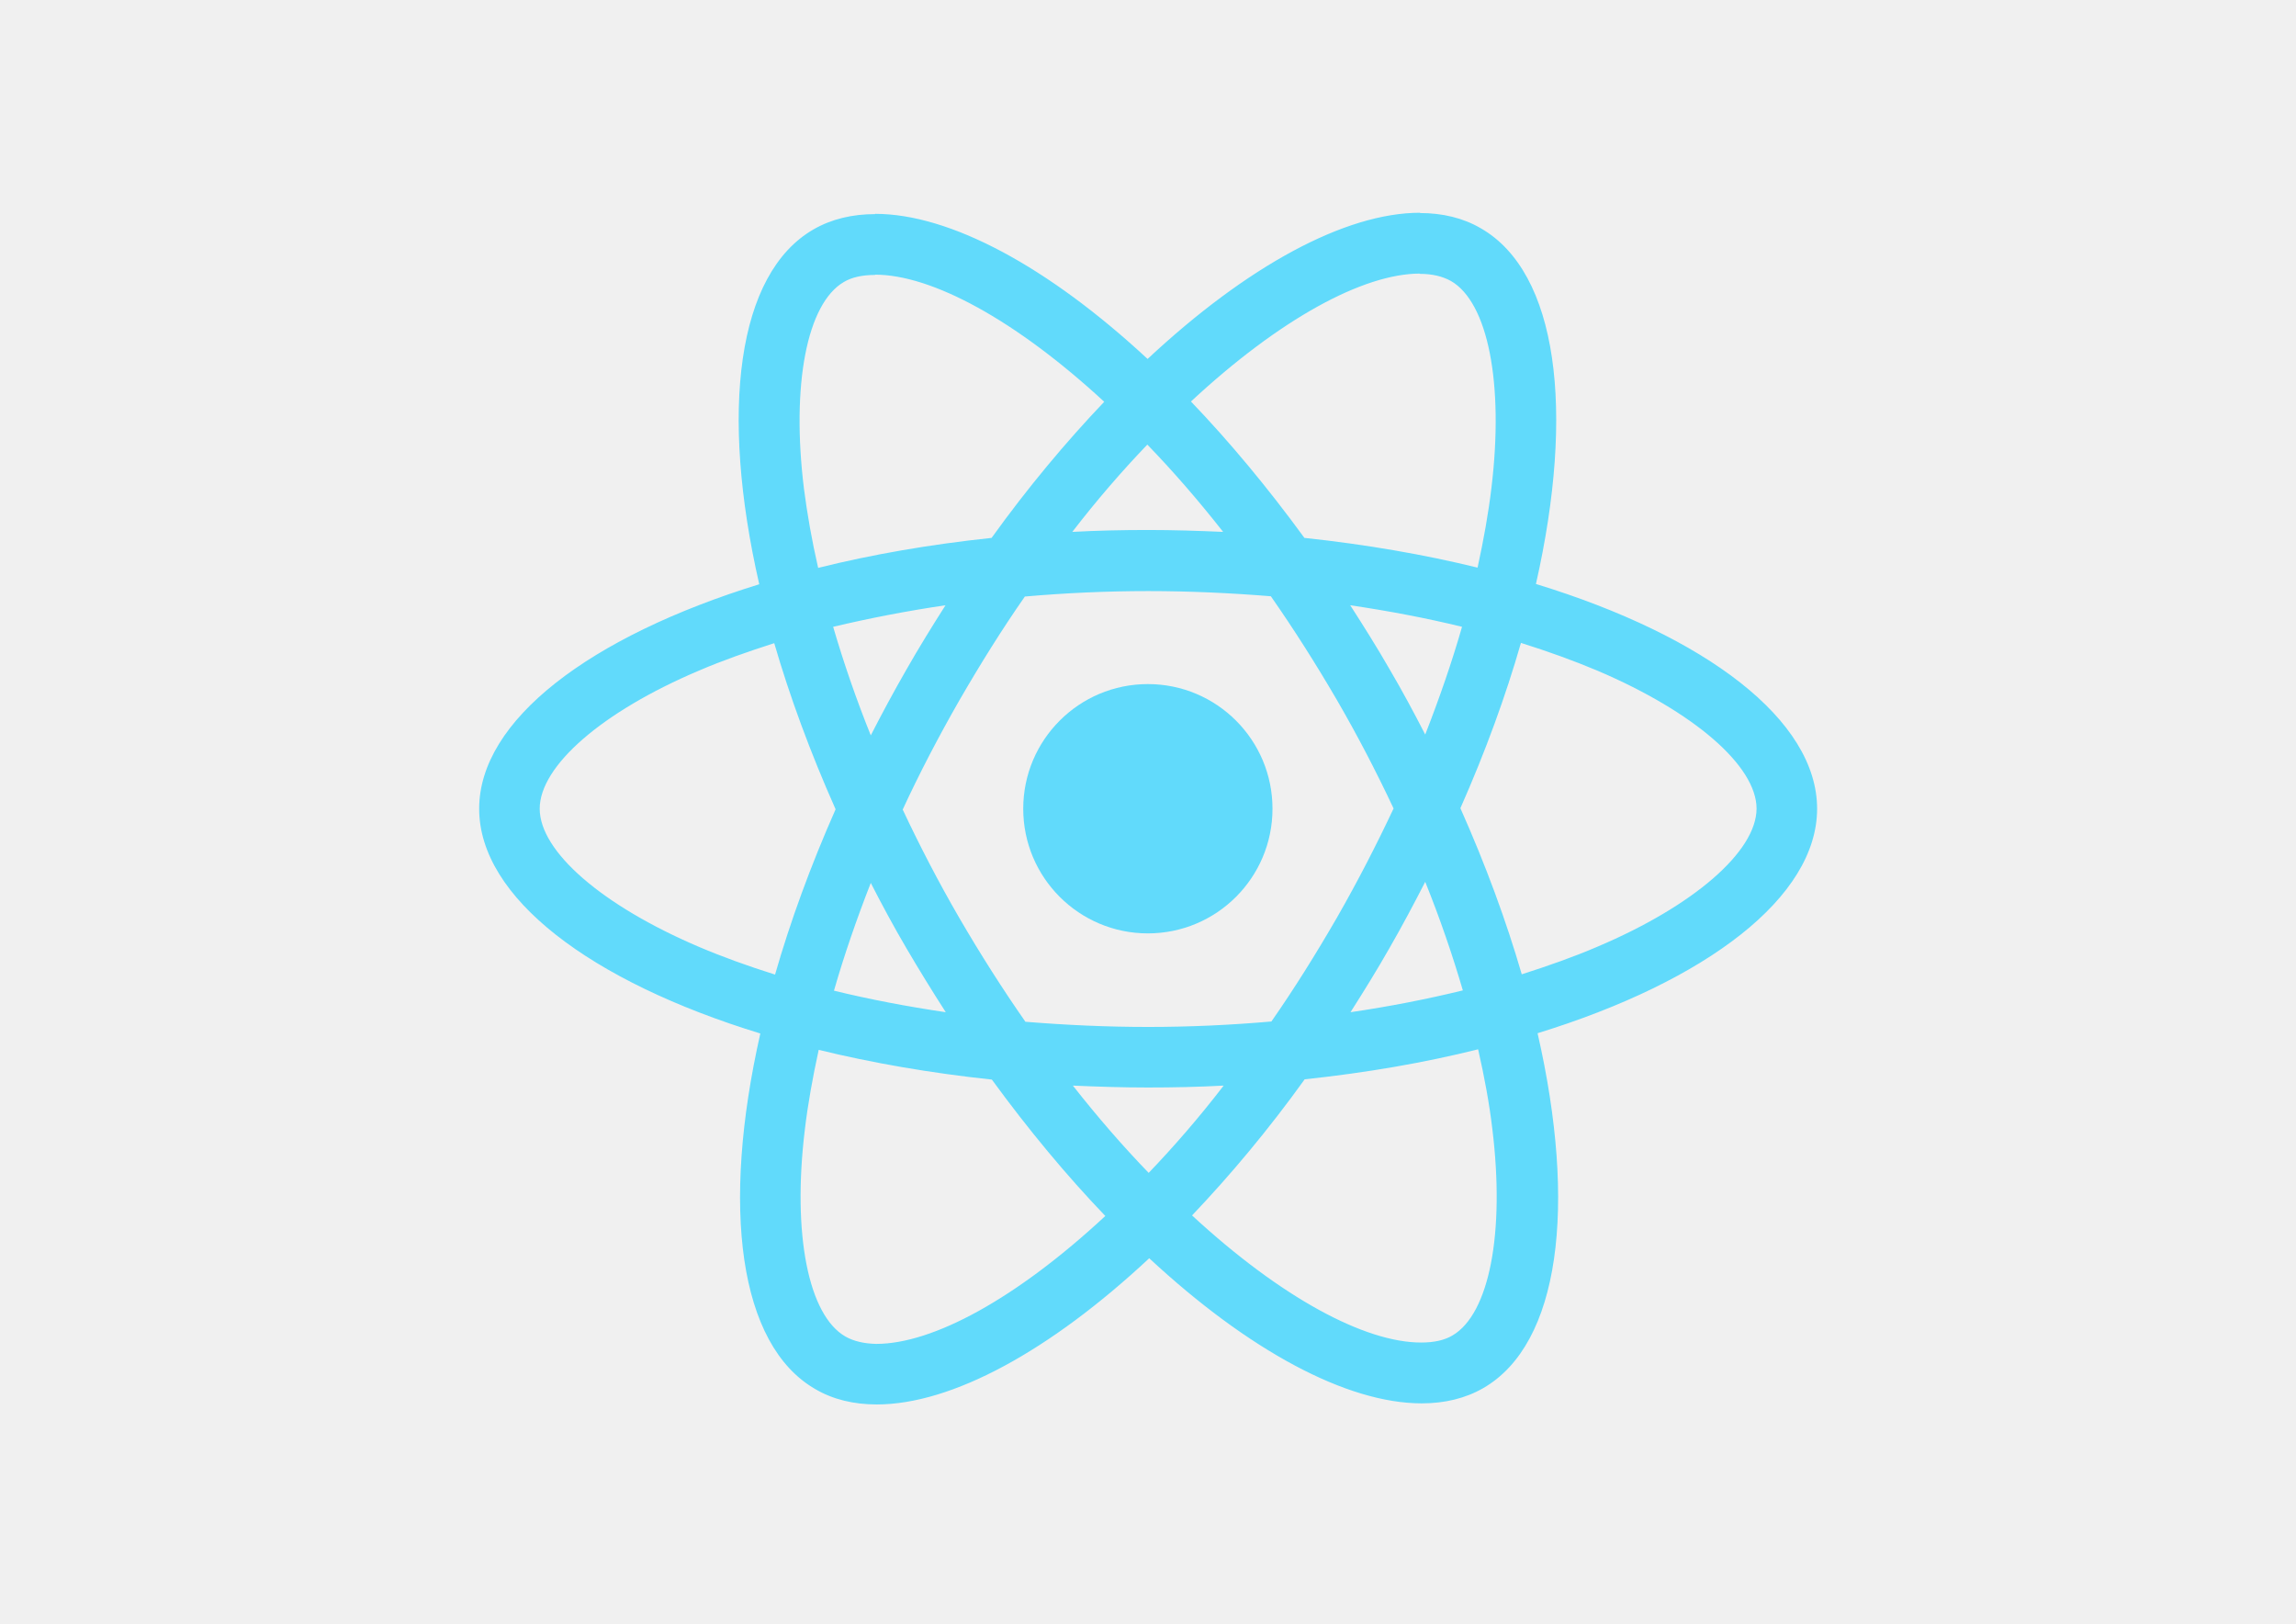
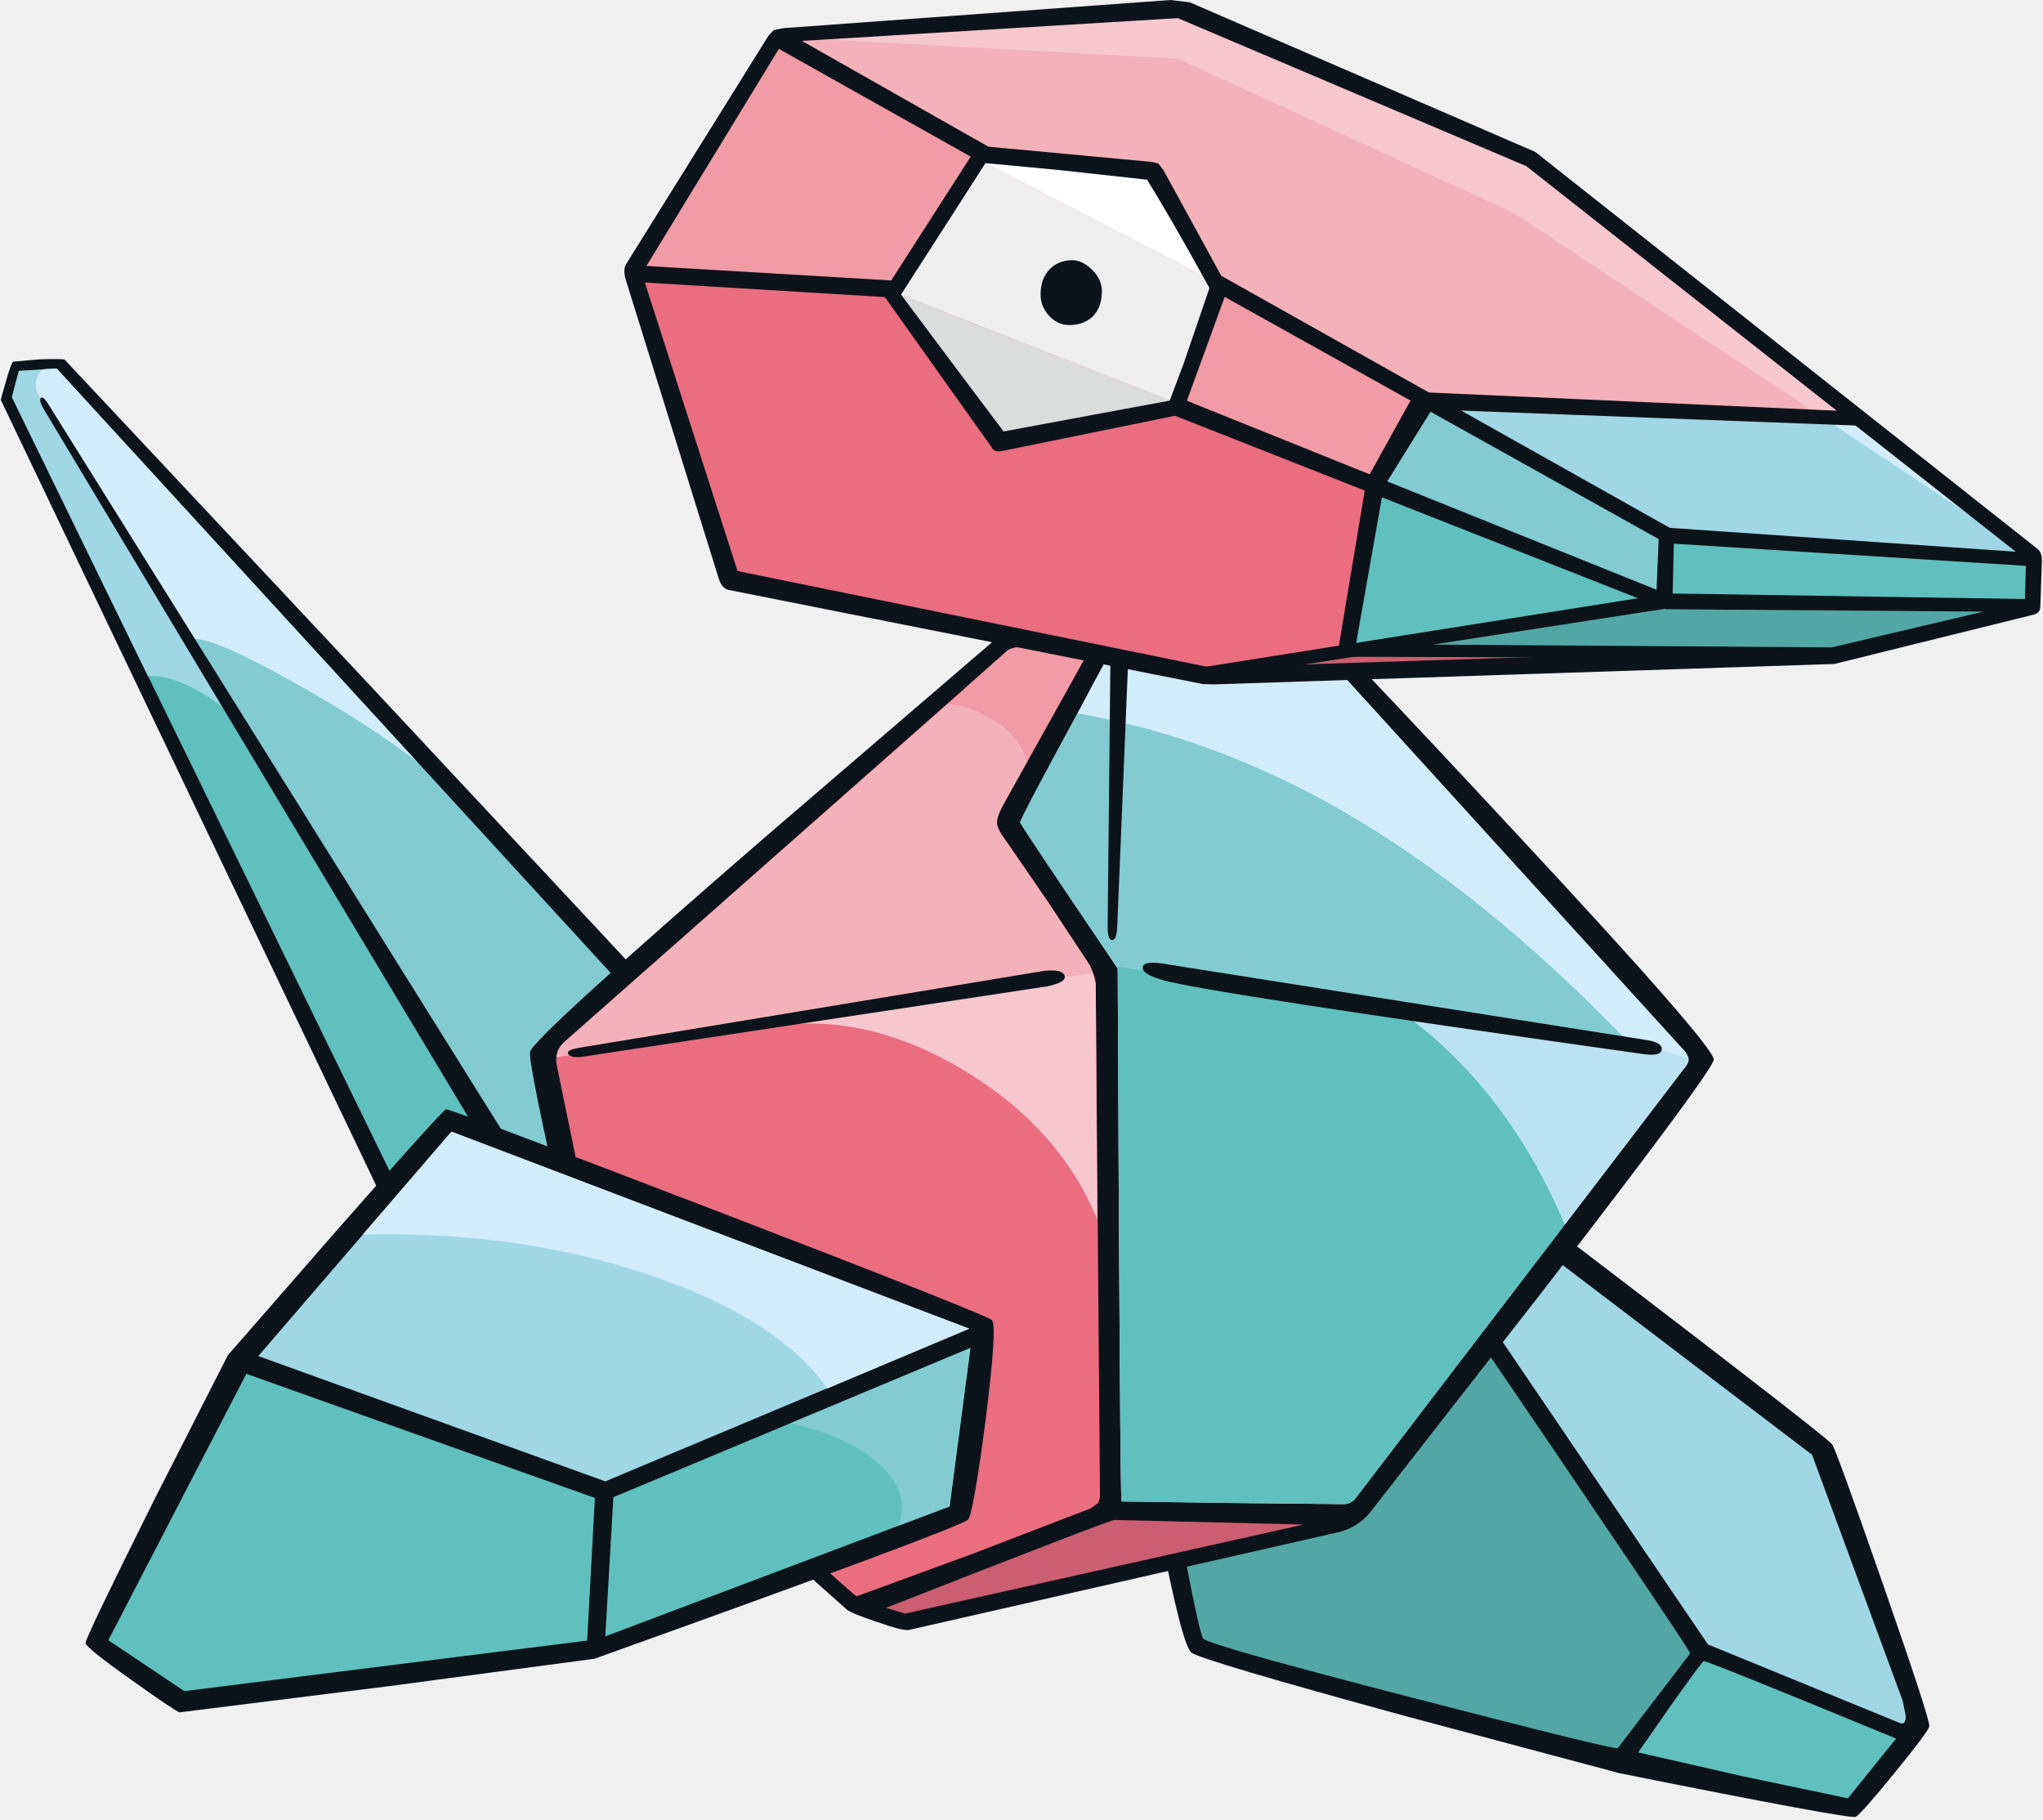
- <svg xmlns="http://www.w3.org/2000/svg" viewBox="0 0 841.9 595.3">
-   <g fill="#61DAFB">
-     <path d="M666.3 296.5c0-32.5-40.7-63.3-103.1-82.4 14.4-63.6 8-114.2-20.2-130.4-6.5-3.8-14.1-5.6-22.4-5.6v22.3c4.6 0 8.3.9 11.4 2.6 13.6 7.8 19.5 37.5 14.9 75.7-1.1 9.4-2.9 19.3-5.1 29.4-19.6-4.8-41-8.5-63.5-10.9-13.5-18.5-27.5-35.3-41.6-50 32.6-30.3 63.2-46.9 84-46.9V78c-27.5 0-63.5 19.6-99.9 53.6-36.4-33.8-72.4-53.2-99.9-53.2v22.3c20.7 0 51.4 16.5 84 46.6-14 14.7-28 31.4-41.3 49.9-22.6 2.4-44 6.1-63.6 11-2.3-10-4-19.7-5.2-29-4.7-38.2 1.1-67.9 14.6-75.8 3-1.8 6.9-2.6 11.5-2.6V78.5c-8.4 0-16 1.8-22.6 5.6-28.1 16.2-34.4 66.7-19.9 130.1-62.2 19.2-102.7 49.9-102.7 82.3 0 32.5 40.7 63.3 103.1 82.4-14.4 63.6-8 114.2 20.2 130.4 6.5 3.8 14.1 5.6 22.5 5.6 27.5 0 63.5-19.6 99.9-53.6 36.4 33.8 72.4 53.2 99.9 53.2 8.4 0 16-1.8 22.6-5.6 28.1-16.2 34.4-66.7 19.9-130.1 62-19.1 102.5-49.9 102.5-82.3zm-130.2-66.7c-3.7 12.9-8.3 26.2-13.5 39.5-4.1-8-8.4-16-13.1-24-4.6-8-9.5-15.8-14.4-23.4 14.2 2.1 27.9 4.7 41 7.9zm-45.8 106.5c-7.8 13.5-15.8 26.3-24.1 38.2-14.9 1.3-30 2-45.2 2-15.1 0-30.2-.7-45-1.9-8.3-11.9-16.4-24.6-24.2-38-7.6-13.1-14.5-26.4-20.8-39.8 6.2-13.4 13.2-26.8 20.7-39.9 7.8-13.5 15.8-26.3 24.1-38.2 14.9-1.3 30-2 45.2-2 15.1 0 30.2.7 45 1.9 8.3 11.9 16.4 24.6 24.2 38 7.6 13.1 14.5 26.4 20.8 39.8-6.3 13.4-13.2 26.8-20.7 39.9zm32.3-13c5.4 13.4 10 26.8 13.8 39.8-13.1 3.2-26.9 5.9-41.2 8 4.9-7.7 9.8-15.6 14.4-23.7 4.6-8 8.9-16.1 13-24.1zM421.2 430c-9.3-9.6-18.6-20.3-27.8-32 9 .4 18.2.7 27.5.7 9.4 0 18.7-.2 27.8-.7-9 11.7-18.3 22.4-27.5 32zm-74.4-58.9c-14.2-2.1-27.9-4.7-41-7.9 3.7-12.9 8.3-26.2 13.5-39.5 4.1 8 8.4 16 13.1 24 4.7 8 9.5 15.8 14.4 23.4zM420.7 163c9.3 9.6 18.6 20.3 27.8 32-9-.4-18.2-.7-27.5-.7-9.4 0-18.7.2-27.8.7 9-11.7 18.3-22.4 27.5-32zm-74 58.9c-4.9 7.7-9.8 15.6-14.4 23.7-4.6 8-8.9 16-13 24-5.4-13.4-10-26.8-13.8-39.8 13.1-3.1 26.9-5.8 41.2-7.9zm-90.5 125.2c-35.4-15.1-58.3-34.9-58.3-50.6 0-15.7 22.9-35.6 58.3-50.6 8.6-3.7 18-7 27.7-10.1 5.7 19.6 13.2 40 22.5 60.9-9.2 20.8-16.6 41.1-22.2 60.6-9.9-3.1-19.3-6.5-28-10.2zM310 490c-13.6-7.8-19.5-37.5-14.9-75.7 1.1-9.4 2.9-19.3 5.1-29.4 19.6 4.8 41 8.5 63.5 10.9 13.5 18.5 27.5 35.3 41.6 50-32.6 30.3-63.2 46.9-84 46.9-4.5-.1-8.3-1-11.3-2.7zm237.2-76.2c4.7 38.2-1.1 67.9-14.6 75.8-3 1.8-6.9 2.6-11.5 2.6-20.7 0-51.4-16.5-84-46.6 14-14.7 28-31.4 41.3-49.9 22.6-2.4 44-6.1 63.6-11 2.3 10.1 4.1 19.8 5.2 29.1zm38.5-66.7c-8.6 3.7-18 7-27.7 10.1-5.7-19.6-13.2-40-22.5-60.9 9.2-20.8 16.6-41.1 22.2-60.6 9.9 3.1 19.3 6.5 28.1 10.2 35.4 15.1 58.3 34.9 58.3 50.6-.1 15.7-23 35.6-58.4 50.6zM320.8 78.4z" />
-     <circle cx="420.9" cy="296.5" r="45.7" />
-     <path d="M520.5 78.1z" />
+ <svg xmlns="http://www.w3.org/2000/svg" version="1.1" width="265px" height="236px" viewBox="0.0 0.05 264.75 235.95">
+   <g>
+     <path fill="#0d131a" d="M1.6 46.95 L5.0 46.65 Q8.05 46.55 8.3 46.7 L47.2 88.2 85.85 129.6 79.95 170.95 54.5 165.95 0.0 51.9 Q1.25 47.25 1.6 46.95" />
+     <path fill="#60c0bd" d="M2.35 48.15 L7.25 47.85 83.6 131.15 76.45 166.8 52.45 156.05 1.45 51.55 2.35 48.15" />
+     <path fill="#a0d7e5" d="M7.25 47.85 L24.05 66.25 30.55 93.65 Q29.15 91.65 25.6 89.65 21.65 87.45 19.1 87.75 L1.45 51.55 2.35 48.15 7.25 47.85" />
+     <path fill="#82cbd1" d="M7.25 47.85 L83.6 131.15 76.45 166.8 73.75 165.6 5.1 51.55 Q4.4 50.7 4.55 49.6 4.65 48.6 5.45 47.95 L7.25 47.85" />
+     <path fill="#d2ecfa" d="M7.25 47.85 L53.95 98.8 Q47.8 94.0 37.4 88.2 26.1 81.95 24.55 83.1 L24.2 83.25 5.1 51.55 Q4.4 50.7 4.55 49.6 4.65 48.6 5.45 47.95 L7.25 47.85" />
+     <path fill="#0d131a" d="M6.25 52.6 L70.9 156.1 Q71.25 156.65 71.1 157.25 70.95 157.85 70.4 158.2 L69.25 158.4 Q68.65 158.25 68.3 157.7 L5.6 53.15 Q4.9 51.95 5.2 51.65 5.5 51.35 6.25 52.6" />
+     <path fill="#0d131a" d="M193.9 153.65 Q236.7 186.25 237.5 187.35 238.0 188.0 244.1 205.5 250.25 223.15 250.1 223.9 250.05 224.5 245.6 229.95 241.2 235.35 240.55 235.65 239.9 236.0 209.95 230.0 L182.4 222.65 Q155.7 215.35 154.4 214.35 153.2 213.35 150.35 198.65 L165.95 162.05 193.9 153.65" />
+     <path fill="#a0d7e5" d="M198.15 160.75 L234.9 188.7 246.65 220.6 247.05 222.6 Q247.05 223.85 246.2 223.45 L221.4 213.3 189.4 166.15 198.15 160.75" />
+     <path fill="#60c0bd" d="M220.85 215.45 Q221.1 215.4 233.5 220.45 L245.8 225.5 239.55 233.25 225.95 230.4 212.35 227.3 216.45 221.4 Q220.6 215.55 220.85 215.45" />
+     <path fill="#52a7a5" d="M155.95 212.55 Q155.45 212.05 153.0 198.9 L187.7 167.9 Q219.15 214.1 219.1 214.45 L209.7 226.75 Q208.9 226.9 183.05 220.2 156.9 213.45 155.95 212.55" />
+     <path fill="#0d131a" d="M177.6 196.15 Q176.05 198.05 173.65 198.7 L117.85 211.4 Q117.1 211.6 113.7 210.4 110.4 209.3 109.75 208.8 L78.3 180.8 73.3 159.4 Q68.35 137.75 68.65 136.45 69.0 134.7 98.9 108.8 L129.35 82.65 130.7 81.25 Q131.6 80.45 132.55 80.4 168.85 79.8 170.25 80.55 171.7 81.4 196.65 108.25 222.15 135.65 222.15 137.45 222.15 138.75 200.1 167.3 L177.6 196.15" />
+     <path fill="#d2ecfa" d="M168.05 82.35 Q169.25 82.35 169.75 82.9 L218.5 136.5 Q219.15 137.4 218.7 138.05 L218.65 138.1 218.65 138.15 175.8 194.2 Q175.2 195.1 174.15 195.1 L159.55 194.95 145.35 194.75 Q145.15 194.6 144.85 125.65 L138.55 116.25 132.2 106.7 Q132.15 106.4 138.7 94.3 145.2 82.15 145.45 82.0 145.7 81.85 156.7 82.05 L168.05 82.35" />
+     <path fill="#82cbd1" d="M174.0 105.2 Q192.35 115.75 210.9 135.0 L144.65 125.35 Q132.25 107.1 132.2 106.7 132.2 106.2 139.65 92.55 157.3 95.6 174.0 105.2" />
+     <path fill="#d2ecfa" d="M168.05 82.35 Q169.25 82.35 169.75 82.9 L218.5 136.5 218.85 137.25 210.9 135.0 Q192.35 115.75 174.0 105.2 157.3 95.6 139.65 92.55 145.1 82.25 145.45 82.0 145.7 81.85 156.7 82.05 L168.05 82.35" />
+     <path fill="#60c0bd" d="M175.8 194.2 Q175.2 195.1 174.15 195.1 L159.55 194.95 145.35 194.75 Q145.15 194.6 144.85 125.65 L144.65 125.35 180.7 130.6 Q195.15 140.6 202.85 158.85 L175.8 194.2" />
+     <path fill="#bbe2f1" d="M218.85 137.25 Q218.95 137.75 218.7 138.05 L218.65 138.1 218.65 138.15 202.85 158.85 Q195.15 140.6 180.7 130.6 L210.9 135.0 218.85 137.25" />
+     <path fill="#eb6d80" d="M141.0 82.55 Q142.15 82.55 141.7 83.4 L129.9 104.6 Q129.1 106.15 129.1 106.9 129.15 107.75 130.2 108.85 L135.9 117.15 141.25 125.25 Q142.0 126.75 142.0 127.65 L142.55 193.55 Q142.6 194.5 142.3 194.95 L141.35 195.65 126.15 201.5 111.0 207.05 Q110.6 207.05 81.55 180.25 80.5 179.05 80.25 177.8 L72.15 138.4 Q71.7 136.5 73.0 135.25 L130.45 84.5 Q130.75 84.15 131.75 84.0 L133.2 83.8 136.75 83.15 141.0 82.55" />
+     <path fill="#f6c7ce" d="M142.0 127.65 L142.2 158.2 Q137.25 146.1 124.4 138.55 111.2 130.8 98.35 133.45 L98.35 133.0 141.6 126.15 142.0 127.65" />
+     <path fill="#f3b1b9" d="M133.1 98.85 L129.9 104.6 Q129.15 106.05 129.2 106.8 129.25 107.55 130.2 108.85 L135.7 116.85 141.25 125.25 141.6 126.15 72.05 137.15 72.1 136.75 72.15 136.7 72.25 136.3 72.3 136.2 72.6 135.7 73.0 135.25 122.9 91.25 Q126.1 91.65 128.9 93.45 132.35 95.65 133.1 98.85" />
+     <path fill="#f09ba5" d="M141.0 82.55 L142.05 82.45 141.7 83.4 133.1 98.85 Q132.35 95.65 128.9 93.45 126.1 91.65 122.9 91.25 L129.1 85.7 129.25 85.6 130.45 84.5 Q130.75 84.15 131.75 84.0 L133.2 83.8 141.0 82.55" />
+     <path fill="#0d131a" d="M213.3 134.9 Q215.5 135.2 215.4 136.15 215.3 137.05 213.1 136.75 156.95 128.85 150.9 127.2 147.95 126.4 148.1 125.45 148.25 124.55 151.3 125.1 L213.3 134.9" />
+     <path fill="#0d131a" d="M75.35 137.1 Q73.95 137.25 73.6 136.75 73.25 136.2 75.15 135.9 L135.3 125.95 Q137.65 125.7 137.95 126.55 138.3 127.4 135.75 127.95 L75.35 137.1" />
+     <path fill="#cb5e71" d="M117.25 209.3 L114.8 208.55 Q143.85 197.15 144.45 197.15 L168.95 197.75 117.25 209.3" />
+     <path fill="#0d131a" d="M29.45 175.8 L43.75 159.4 Q57.35 143.95 57.75 143.9 58.25 143.8 93.15 157.2 128.1 170.65 128.55 171.25 129.25 172.1 127.7 184.35 126.1 196.45 125.45 197.1 124.3 198.2 77.0 215.15 L50.0 218.75 23.2 222.1 Q22.7 222.0 16.95 217.9 11.0 213.7 11.0 213.1 11.0 212.4 19.9 194.55 L29.45 175.8" />
+     <path fill="#a0d7e5" d="M78.4 192.15 L33.4 175.9 58.45 146.8 125.6 172.35 78.4 192.15" />
+     <path fill="#d2ecfa" d="M46.95 160.15 L58.45 146.8 125.6 172.35 107.2 180.1 Q100.6 170.85 83.85 165.3 67.0 159.65 46.95 160.15" />
+     <path fill="#60c0bd" d="M123.05 195.4 L78.4 212.25 79.45 194.2 125.75 174.85 123.05 195.4" />
+     <path fill="#82cbd1" d="M116.4 197.9 Q118.05 193.55 113.85 189.85 109.95 186.35 102.45 184.6 L125.75 174.85 123.05 195.4 116.4 197.9" />
+     <path fill="#60c0bd" d="M77.05 194.3 L76.05 212.8 23.8 219.35 13.95 212.75 31.85 178.2 77.05 194.3" />
+     <path fill="#0d131a" d="M143.95 81.25 Q143.95 80.85 145.2 80.8 146.4 80.7 146.4 81.1 L144.8 120.0 Q144.75 121.95 144.15 121.95 143.5 121.95 143.55 120.0 L143.95 81.25" />
+     <path fill="#eb6d80" d="M185.2 52.2 L178.1 63.0 174.55 84.35 221.05 85.2 156.55 87.75 94.4 74.95 82.1 34.85 100.95 4.85 152.85 1.0 198.5 20.7 241.25 54.4 185.2 52.2" />
+     <path fill="#eeeeef" d="M127.25 20.15 L127.7 21.2 157.95 36.9 152.7 52.9 151.6 52.0 115.75 37.9 127.25 20.15" />
+     <path fill="#ffffff" d="M127.25 20.15 L149.25 21.85 157.95 36.9 127.7 21.2 127.25 20.15" />
+     <path fill="#dbdcdc" d="M151.6 52.0 L152.7 52.9 129.85 57.4 115.75 37.9 151.6 52.0" />
+     <path fill="#60c0bd" d="M263.75 72.4 L263.45 78.5 237.55 85.15 174.55 84.35 178.1 63.0 185.2 52.2 240.9 53.95 263.75 72.4" />
+     <path fill="#82cbd1" d="M178.1 63.0 L184.85 51.95 216.25 69.55 215.75 77.75 178.1 63.0" />
+     <path fill="#a0d7e5" d="M216.25 69.55 L185.2 52.2 240.9 53.95 263.75 72.4 216.25 69.55" />
+     <path fill="#f3b1b9" d="M198.5 20.7 L241.25 54.4 185.2 52.2 158.1 37.4 149.3 21.85 127.5 19.9 100.95 4.85 152.85 1.0 198.5 20.7" />
+     <path fill="#f6c7ce" d="M240.6 54.05 L236.0 54.0 196.1 27.6 152.65 7.65 100.95 4.85 152.85 1.0 198.5 20.7 240.6 54.05" />
+     <path fill="#d2ecfa" d="M236.0 54.0 L240.6 54.05 263.75 72.4 236.0 54.0" />
+     <path fill="#f09ba5" d="M185.2 52.2 L178.1 63.0 152.7 52.9 158.1 37.4 185.2 52.2" />
+     <path fill="#f09ba5" d="M116.0 37.55 L81.8 35.3 100.7 4.75 127.5 19.9 116.0 37.55" />
+     <path fill="#52a7a5" d="M175.65 84.15 L216.4 77.85 263.45 78.5 237.55 85.15 175.65 84.15" />
+     <path fill="#cb5e71" d="M175.2 84.3 L212.4 85.75 159.15 87.45 175.2 84.3" />
+     <path fill="#0d131a" d="M262.5 78.1 L262.65 72.65 197.85 21.6 152.65 2.4 101.45 5.5 83.15 35.5 95.55 74.1 156.85 86.6 237.45 84.0 262.5 78.1 M264.1 71.2 Q264.75 71.7 264.7 72.85 L264.5 78.75 Q264.45 79.55 263.65 79.75 L237.8 86.15 157.3 88.8 155.85 88.75 94.4 76.55 Q93.55 76.35 93.15 75.2 L81.0 36.15 Q80.7 34.95 81.1 34.3 L99.55 4.7 100.25 3.95 101.5 3.7 151.7 0.05 154.2 0.35 199.0 19.75 264.1 71.2" />
+     <path fill="#0d131a" d="M116.85 36.5 L115.9 38.65 82.1 36.6 82.15 34.45 116.85 36.5" />
+     <path fill="#0d131a" d="M263.55 71.75 L263.8 73.5 216.1 70.5 215.9 70.45 158.1 38.2 158.35 35.85 216.45 68.5 263.55 71.75" />
+     <path fill="#0d131a" d="M131.3 20.9 L126.3 20.65 99.95 5.85 101.95 4.25 131.3 20.9" />
+     <path fill="#0d131a" d="M137.25 22.1 L127.7 21.2 122.25 29.7 116.75 38.25 123.4 47.15 130.05 56.0 151.6 52.0 153.4 47.2 156.75 37.4 Q151.45 27.8 148.65 23.35 L137.25 22.1 M150.1 21.25 L150.75 22.05 159.15 37.4 153.5 52.9 Q153.4 53.7 152.6 53.9 L129.8 58.55 Q128.8 58.7 128.5 58.05 L114.6 38.5 Q114.3 37.9 114.85 37.4 L126.5 19.25 Q127.0 18.85 127.85 19.05 L149.3 21.05 150.1 21.25" />
+     <path fill="#0d131a" d="M175.65 84.15 L173.4 84.6 177.1 62.4 177.15 62.25 183.1 51.5 Q183.45 50.9 184.15 50.9 L240.15 53.4 242.3 55.3 185.6 53.15 179.35 63.2 175.65 84.15" />
+     <path fill="#0d131a" d="M214.7 77.25 L215.05 69.0 217.0 69.55 216.8 77.7 Q216.7 78.9 215.8 79.0 L159.75 87.65 153.2 87.0 214.7 77.25" />
+     <path fill="#0d131a" d="M169.65 85.2 L180.0 83.6 237.45 84.0 228.9 85.4 169.65 85.2" />
+     <path fill="#0d131a" d="M263.8 77.75 L262.65 79.4 216.0 79.05 215.8 79.0 151.1 53.5 152.9 51.65 215.9 77.0 263.8 77.75" />
+     <path fill="#0d131a" d="M138.7 33.8 Q140.15 33.7 141.45 34.95 142.85 36.25 142.8 37.95 142.75 40.0 141.55 41.15 140.4 42.2 138.55 42.2 137.05 42.2 135.9 40.95 134.8 39.7 134.85 38.1 134.9 36.1 136.05 34.95 137.05 33.9 138.7 33.8" />
  </g>
</svg>
